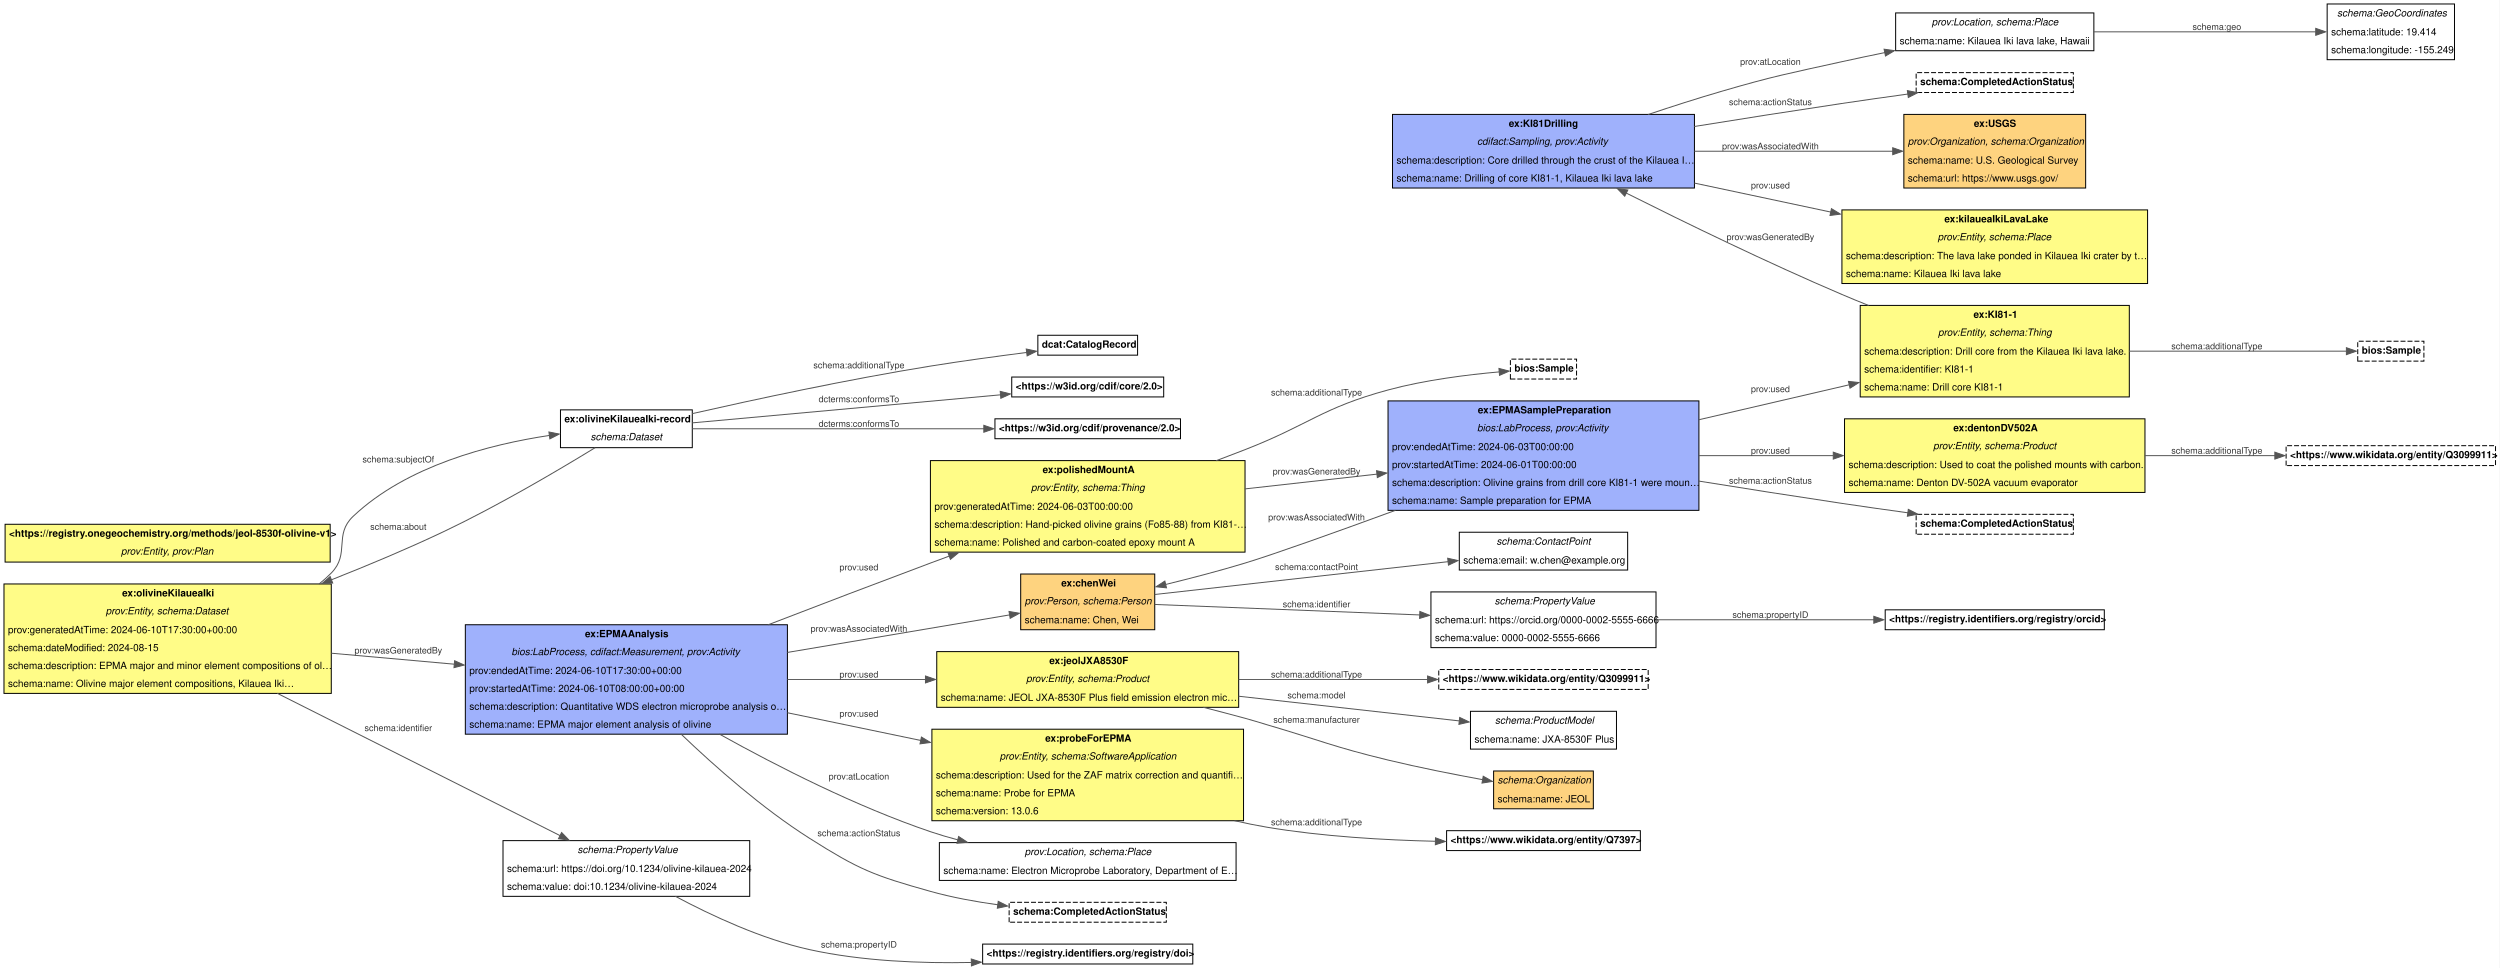
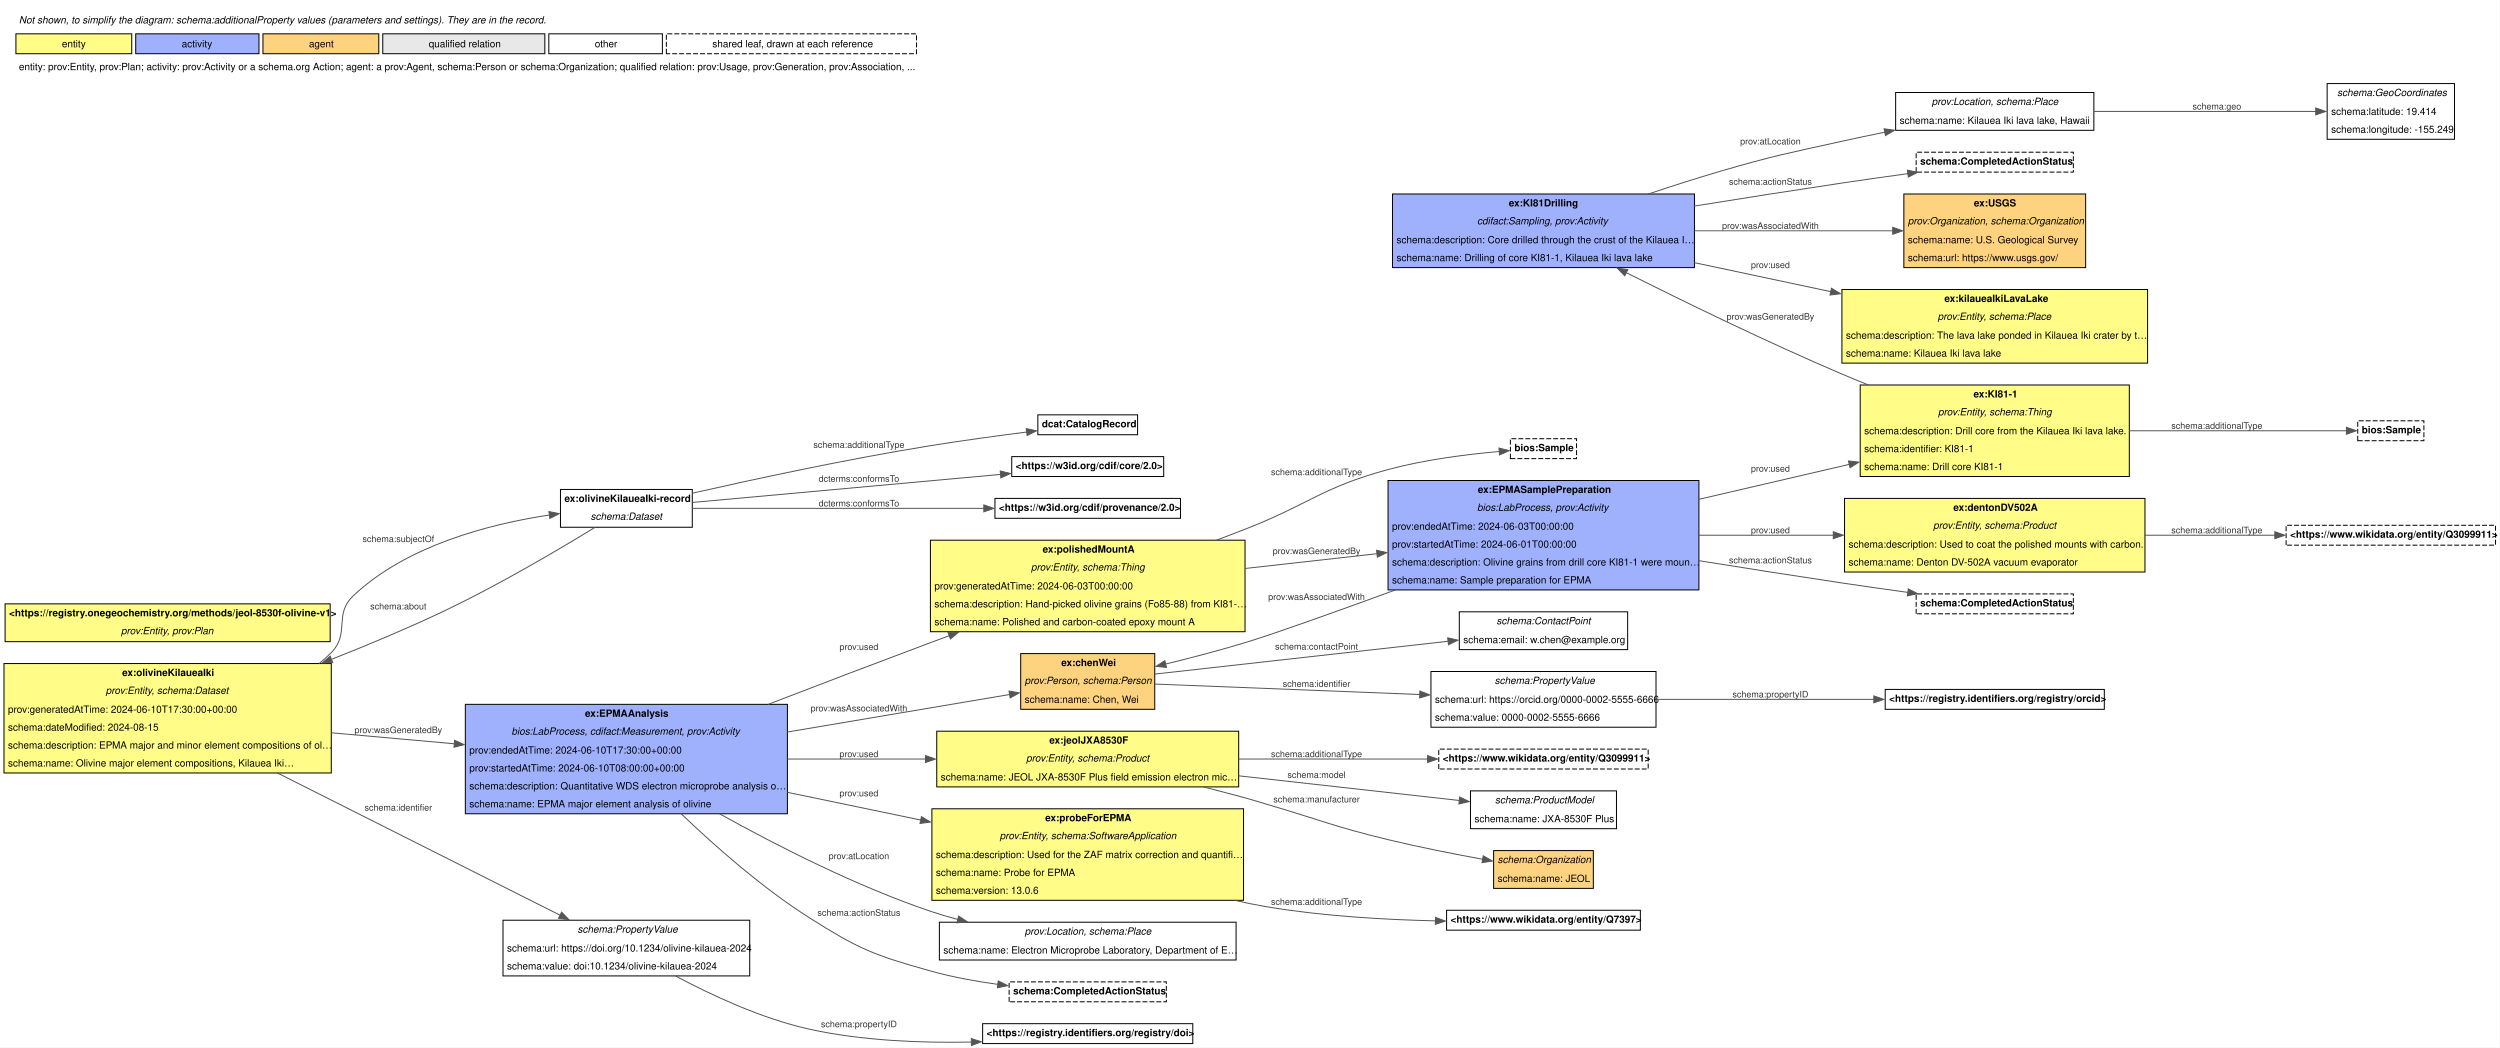
- <svg xmlns="http://www.w3.org/2000/svg" xmlns:xlink="http://www.w3.org/1999/xlink" viewBox="0.00 0.00 2513.00 973.00">
-   <g id="graph0" class="graph" transform="scale(1 1) rotate(0) translate(4 969)">
-     <polygon fill="white" stroke="none" points="-4,4 -4,-969 2508.5,-969 2508.5,4 -4,4" />
+ <svg xmlns="http://www.w3.org/2000/svg" xmlns:xlink="http://www.w3.org/1999/xlink" viewBox="0.00 0.00 2513.00 1053.00">
+   <g id="graph0" class="graph" transform="scale(1 1) rotate(0) translate(4 1049)">
+     <polygon fill="white" stroke="none" points="-4,4 -4,-1049 2508.5,-1049 2508.5,4 -4,4" />
+     <text xml:space="preserve" text-anchor="start" x="15" y="-1025.5" font-family="Helvetica,sans-Serif" font-style="italic" font-size="10.00">Not shown, to simplify the diagram: schema:additionalProperty values (parameters and settings). They are in the record.</text>
+     <polygon fill="#fffc87" stroke="none" points="12,-995 12,-1015 128.42,-1015 128.42,-995 12,-995" />
+     <polygon fill="none" stroke="black" points="12,-995 12,-1015 128.42,-1015 128.42,-995 12,-995" />
+     <text xml:space="preserve" text-anchor="start" x="58.21" y="-1001.5" font-family="Helvetica,sans-Serif" font-size="10.00">entity</text>
+     <polygon fill="#9fb1fc" stroke="none" points="132.42,-995 132.42,-1015 256.33,-1015 256.33,-995 132.42,-995" />
+     <polygon fill="none" stroke="black" points="132.42,-995 132.42,-1015 256.33,-1015 256.33,-995 132.42,-995" />
+     <text xml:space="preserve" text-anchor="start" x="178.62" y="-1001.5" font-family="Helvetica,sans-Serif" font-size="10.00">activity</text>
+     <polygon fill="#fed37f" stroke="none" points="260.33,-995 260.33,-1015 376.75,-1015 376.75,-995 260.33,-995" />
+     <polygon fill="none" stroke="black" points="260.33,-995 260.33,-1015 376.75,-1015 376.75,-995 260.33,-995" />
+     <text xml:space="preserve" text-anchor="start" x="306.54" y="-1001.5" font-family="Helvetica,sans-Serif" font-size="10.00">agent</text>
+     <polygon fill="#e8e8e8" stroke="none" points="380.75,-995 380.75,-1015 543.67,-1015 543.67,-995 380.75,-995" />
+     <polygon fill="none" stroke="black" points="380.75,-995 380.75,-1015 543.67,-1015 543.67,-995 380.75,-995" />
+     <text xml:space="preserve" text-anchor="start" x="426.96" y="-1001.5" font-family="Helvetica,sans-Serif" font-size="10.00">qualified relation</text>
+     <polygon fill="#ffffff" stroke="none" points="547.67,-995 547.67,-1015 661.83,-1015 661.83,-995 547.67,-995" />
+     <polygon fill="none" stroke="black" points="547.67,-995 547.67,-1015 661.83,-1015 661.83,-995 547.67,-995" />
+     <text xml:space="preserve" text-anchor="start" x="593.88" y="-1001.5" font-family="Helvetica,sans-Serif" font-size="10.00">other</text>
+     <polygon fill="#ffffff" stroke="none" points="665.83,-995 665.83,-1015 917.25,-1015 917.25,-995 665.83,-995" />
+     <polygon fill="none" stroke="black" stroke-dasharray="5,2" points="665.83,-995 665.83,-1015 917.25,-1015 917.25,-995 665.83,-995" />
+     <text xml:space="preserve" text-anchor="start" x="712.04" y="-1001.5" font-family="Helvetica,sans-Serif" font-size="10.00">shared leaf, drawn at each reference</text>
+     <text xml:space="preserve" text-anchor="start" x="15" y="-978.5" font-family="Helvetica,sans-Serif" font-size="10.00">entity: prov:Entity, prov:Plan; activity: prov:Activity or a schema.org Action; agent: a prov:Agent, schema:Person or schema:Organization; qualified relation: prov:Usage, prov:Generation, prov:Association, ...</text>
    <g id="node1" class="node">
      <polygon fill="#ffffff" stroke="none" points="1039.25,-612 1039.25,-632 1139.5,-632 1139.5,-612 1039.25,-612" />
      <text xml:space="preserve" text-anchor="start" x="1043.25" y="-619.5" font-family="Helvetica,sans-Serif" font-weight="bold" font-size="10.00">dcat:CatalogRecord</text>
      <polygon fill="none" stroke="black" points="1039.25,-612 1039.25,-632 1139.5,-632 1139.5,-612 1039.25,-612" />
    </g>
    <g id="node2" class="node">
      <polygon fill="#9fb1fc" stroke="none" points="463.75,-231 463.75,-341 787.5,-341 787.5,-231 463.75,-231" />
      <text xml:space="preserve" text-anchor="start" x="584" y="-328.5" font-family="Helvetica,sans-Serif" font-weight="bold" font-size="10.00">ex:EPMAAnalysis</text>
      <text xml:space="preserve" text-anchor="start" x="510.12" y="-310.5" font-family="Helvetica,sans-Serif" font-style="italic" font-size="10.00">bios:LabProcess, cdifact:Measurement, prov:Activity</text>
      <text xml:space="preserve" text-anchor="start" x="467.75" y="-291.5" font-family="Helvetica,sans-Serif" font-size="10.00">prov:endedAtTime: 2024-06-10T17:30:00+00:00</text>
      <text xml:space="preserve" text-anchor="start" x="467.75" y="-273.5" font-family="Helvetica,sans-Serif" font-size="10.00">prov:startedAtTime: 2024-06-10T08:00:00+00:00</text>
      <g id="a_node2_0">
        <a xlink:href="#" xlink:title="Quantitative WDS electron microprobe analysis of olivine for major and minor elements, at 15 kV and 20 nA: 142 point analyses of oxide concentrations (wt%), with detection limits and analytical totals.">
          <text xml:space="preserve" text-anchor="start" x="467.75" y="-255.5" font-family="Helvetica,sans-Serif" font-size="10.00">schema:description: Quantitative WDS electron microprobe analysis o…</text>
        </a>
      </g>
      <text xml:space="preserve" text-anchor="start" x="467.75" y="-237.5" font-family="Helvetica,sans-Serif" font-size="10.00">schema:name: EPMA major element analysis of olivine</text>
      <polygon fill="none" stroke="black" points="463.75,-231 463.75,-341 787.5,-341 787.5,-231 463.75,-231" />
    </g>
    <g id="node7" class="node">
      <polygon fill="#fed37f" stroke="none" points="1022,-336 1022,-392 1156.75,-392 1156.75,-336 1022,-336" />
      <text xml:space="preserve" text-anchor="start" x="1062.75" y="-379.5" font-family="Helvetica,sans-Serif" font-weight="bold" font-size="10.00">ex:chenWei</text>
      <text xml:space="preserve" text-anchor="start" x="1026" y="-361.5" font-family="Helvetica,sans-Serif" font-style="italic" font-size="10.00">prov:Person, schema:Person</text>
      <text xml:space="preserve" text-anchor="start" x="1026" y="-342.5" font-family="Helvetica,sans-Serif" font-size="10.00">schema:name: Chen, Wei</text>
      <polygon fill="none" stroke="black" points="1022,-336 1022,-392 1156.75,-392 1156.75,-336 1022,-336" />
    </g>
    <g id="edge9" class="edge">
      <path fill="none" stroke="#555555" d="M787.47,-313.17C863.31,-325.98 950.28,-340.67 1011.15,-350.95" />
      <polygon fill="#555555" stroke="#555555" points="1010.27,-354.36 1020.71,-352.57 1011.43,-347.45 1010.27,-354.36" />
      <text xml:space="preserve" text-anchor="middle" x="859.38" y="-333.94" font-family="Helvetica,sans-Serif" font-size="9.00" fill="#333333">prov:wasAssociatedWith</text>
    </g>
    <g id="node9" class="node">
      <polygon fill="#fffc87" stroke="none" points="937.62,-258 937.62,-314 1241.12,-314 1241.12,-258 937.62,-258" />
      <text xml:space="preserve" text-anchor="start" x="1050.75" y="-301.5" font-family="Helvetica,sans-Serif" font-weight="bold" font-size="10.00">ex:jeolJXA8530F</text>
      <text xml:space="preserve" text-anchor="start" x="1027.5" y="-283.5" font-family="Helvetica,sans-Serif" font-style="italic" font-size="10.00">prov:Entity, schema:Product</text>
      <g id="a_node9_1">
        <a xlink:href="#" xlink:title="JEOL JXA-8530F Plus field emission electron microprobe">
          <text xml:space="preserve" text-anchor="start" x="941.62" y="-264.5" font-family="Helvetica,sans-Serif" font-size="10.00">schema:name: JEOL JXA-8530F Plus field emission electron mic…</text>
        </a>
      </g>
      <polygon fill="none" stroke="black" points="937.62,-258 937.62,-314 1241.12,-314 1241.12,-258 937.62,-258" />
    </g>
    <g id="edge6" class="edge">
      <path fill="none" stroke="#555555" d="M787.47,-286C832.46,-286 881.37,-286 926.42,-286" />
      <polygon fill="#555555" stroke="#555555" points="926.28,-289.5 936.28,-286 926.28,-282.5 926.28,-289.5" />
      <text xml:space="preserve" text-anchor="middle" x="859.38" y="-287.95" font-family="Helvetica,sans-Serif" font-size="9.00" fill="#333333">prov:used</text>
    </g>
    <g id="node13" class="node">
      <polygon fill="#fffc87" stroke="none" points="931.25,-414 931.25,-506 1247.5,-506 1247.5,-414 931.25,-414" />
      <text xml:space="preserve" text-anchor="start" x="1044" y="-493.5" font-family="Helvetica,sans-Serif" font-weight="bold" font-size="10.00">ex:polishedMountA</text>
      <text xml:space="preserve" text-anchor="start" x="1032.38" y="-475.5" font-family="Helvetica,sans-Serif" font-style="italic" font-size="10.00">prov:Entity, schema:Thing</text>
      <text xml:space="preserve" text-anchor="start" x="935.25" y="-456.5" font-family="Helvetica,sans-Serif" font-size="10.00">prov:generatedAtTime: 2024-06-03T00:00:00</text>
      <g id="a_node13_2">
        <a xlink:href="#" xlink:title="Hand-picked olivine grains (Fo85-88) from KI81-1 in a 1-inch epoxy round.">
          <text xml:space="preserve" text-anchor="start" x="935.25" y="-438.5" font-family="Helvetica,sans-Serif" font-size="10.00">schema:description: Hand-picked olivine grains (Fo85-88) from KI81-…</text>
        </a>
      </g>
      <text xml:space="preserve" text-anchor="start" x="935.25" y="-420.5" font-family="Helvetica,sans-Serif" font-size="10.00">schema:name: Polished and carbon-coated epoxy mount A</text>
      <polygon fill="none" stroke="black" points="931.25,-414 931.25,-506 1247.5,-506 1247.5,-414 931.25,-414" />
    </g>
    <g id="edge7" class="edge">
      <path fill="none" stroke="#555555" d="M767.84,-340.87C819.21,-360.66 877.78,-383.03 931.25,-403 937.58,-405.36 944.07,-407.77 950.62,-410.19" />
      <polygon fill="#555555" stroke="#555555" points="948.94,-413.31 959.54,-413.48 951.36,-406.74 948.94,-413.31" />
      <text xml:space="preserve" text-anchor="middle" x="859.38" y="-395.67" font-family="Helvetica,sans-Serif" font-size="9.00" fill="#333333">prov:used</text>
    </g>
    <g id="node14" class="node">
      <polygon fill="#fffc87" stroke="none" points="932.75,-144 932.75,-236 1246,-236 1246,-144 932.75,-144" />
      <text xml:space="preserve" text-anchor="start" x="1046.62" y="-223.5" font-family="Helvetica,sans-Serif" font-weight="bold" font-size="10.00">ex:probeForEPMA</text>
      <text xml:space="preserve" text-anchor="start" x="1000.88" y="-205.5" font-family="Helvetica,sans-Serif" font-style="italic" font-size="10.00">prov:Entity, schema:SoftwareApplication</text>
      <g id="a_node14_3">
        <a xlink:href="#" xlink:title="Used for the ZAF matrix correction and quantification.">
          <text xml:space="preserve" text-anchor="start" x="936.75" y="-186.5" font-family="Helvetica,sans-Serif" font-size="10.00">schema:description: Used for the ZAF matrix correction and quantifi…</text>
        </a>
      </g>
      <text xml:space="preserve" text-anchor="start" x="936.75" y="-168.5" font-family="Helvetica,sans-Serif" font-size="10.00">schema:name: Probe for EPMA</text>
      <text xml:space="preserve" text-anchor="start" x="936.75" y="-150.5" font-family="Helvetica,sans-Serif" font-size="10.00">schema:version: 13.0.6</text>
      <polygon fill="none" stroke="black" points="932.75,-144 932.75,-236 1246,-236 1246,-144 932.75,-144" />
    </g>
    <g id="edge8" class="edge">
      <path fill="none" stroke="#555555" d="M787.47,-252.56C830.9,-243.53 877.98,-233.74 921.72,-224.65" />
      <polygon fill="#555555" stroke="#555555" points="922.21,-228.12 931.29,-222.66 920.78,-221.27 922.21,-228.12" />
      <text xml:space="preserve" text-anchor="middle" x="859.38" y="-248.55" font-family="Helvetica,sans-Serif" font-size="9.00" fill="#333333">prov:used</text>
    </g>
    <g id="node23" class="node">
      <polygon fill="#ffffff" stroke="none" points="940.25,-84 940.25,-122 1238.5,-122 1238.5,-84 940.25,-84" />
      <text xml:space="preserve" text-anchor="start" x="1026" y="-109.5" font-family="Helvetica,sans-Serif" font-style="italic" font-size="10.00">prov:Location, schema:Place</text>
      <g id="a_node23_4">
        <a xlink:href="#" xlink:title="Electron Microprobe Laboratory, Department of Earth Sciences, Example University">
          <text xml:space="preserve" text-anchor="start" x="944.25" y="-90.5" font-family="Helvetica,sans-Serif" font-size="10.00">schema:name: Electron Microprobe Laboratory, Department of E…</text>
        </a>
      </g>
      <polygon fill="none" stroke="black" points="940.25,-84 940.25,-122 1238.5,-122 1238.5,-84 940.25,-84" />
    </g>
    <g id="edge5" class="edge">
      <path fill="none" stroke="#555555" d="M719.06,-231.12C778,-198.29 856.99,-158.19 931.25,-133 940.13,-129.99 949.41,-127.25 958.82,-124.76" />
      <polygon fill="#555555" stroke="#555555" points="959.61,-128.17 968.44,-122.32 957.89,-121.38 959.61,-128.17" />
      <text xml:space="preserve" text-anchor="middle" x="859.38" y="-185.41" font-family="Helvetica,sans-Serif" font-size="9.00" fill="#333333">prov:atLocation</text>
    </g>
    <g id="node29" class="node">
      <polygon fill="#ffffff" stroke="none" points="1010.38,-42 1010.38,-62 1168.38,-62 1168.38,-42 1010.38,-42" />
      <text xml:space="preserve" text-anchor="start" x="1014.38" y="-49.5" font-family="Helvetica,sans-Serif" font-weight="bold" font-size="10.00">schema:CompletedActionStatus</text>
      <polygon fill="none" stroke="black" stroke-dasharray="5,2" points="1010.38,-42 1010.38,-62 1168.38,-62 1168.38,-42 1010.38,-42" />
    </g>
    <g id="edge4" class="edge">
      <path fill="none" stroke="#555555" d="M680.34,-231.34C715.04,-198.09 762.37,-156.42 809.5,-126.5 859.4,-94.82 874.34,-88.96 931.25,-73 952.9,-66.93 976.73,-62.59 999.15,-59.5" />
      <polygon fill="#555555" stroke="#555555" points="999.41,-63 1008.87,-58.24 998.51,-56.06 999.41,-63" />
      <text xml:space="preserve" text-anchor="middle" x="859.38" y="-128.45" font-family="Helvetica,sans-Serif" font-size="9.00" fill="#333333">schema:actionStatus</text>
    </g>
    <g id="node3" class="node">
      <polygon fill="#9fb1fc" stroke="none" points="1391.25,-456 1391.25,-566 1703.75,-566 1703.75,-456 1391.25,-456" />
      <text xml:space="preserve" text-anchor="start" x="1481.5" y="-553.5" font-family="Helvetica,sans-Serif" font-weight="bold" font-size="10.00">ex:EPMASamplePreparation</text>
      <text xml:space="preserve" text-anchor="start" x="1480.75" y="-535.5" font-family="Helvetica,sans-Serif" font-style="italic" font-size="10.00">bios:LabProcess, prov:Activity</text>
      <text xml:space="preserve" text-anchor="start" x="1395.25" y="-516.5" font-family="Helvetica,sans-Serif" font-size="10.00">prov:endedAtTime: 2024-06-03T00:00:00</text>
      <text xml:space="preserve" text-anchor="start" x="1395.25" y="-498.5" font-family="Helvetica,sans-Serif" font-size="10.00">prov:startedAtTime: 2024-06-01T00:00:00</text>
      <g id="a_node3_5">
        <a xlink:href="#" xlink:title="Olivine grains from drill core KI81-1 were mounted in epoxy, ground, polished, and carbon coated for electron microprobe analysis.">
          <text xml:space="preserve" text-anchor="start" x="1395.25" y="-480.5" font-family="Helvetica,sans-Serif" font-size="10.00">schema:description: Olivine grains from drill core KI81-1 were moun…</text>
        </a>
      </g>
      <text xml:space="preserve" text-anchor="start" x="1395.25" y="-462.5" font-family="Helvetica,sans-Serif" font-size="10.00">schema:name: Sample preparation for EPMA</text>
      <polygon fill="none" stroke="black" points="1391.25,-456 1391.25,-566 1703.75,-566 1703.75,-456 1391.25,-456" />
    </g>
    <g id="node4" class="node">
      <polygon fill="#fffc87" stroke="none" points="1865.88,-570 1865.88,-662 2136.38,-662 2136.38,-570 1865.88,-570" />
      <text xml:space="preserve" text-anchor="start" x="1979.75" y="-649.5" font-family="Helvetica,sans-Serif" font-weight="bold" font-size="10.00">ex:KI81-1</text>
      <text xml:space="preserve" text-anchor="start" x="1944.12" y="-631.5" font-family="Helvetica,sans-Serif" font-style="italic" font-size="10.00">prov:Entity, schema:Thing</text>
      <text xml:space="preserve" text-anchor="start" x="1869.88" y="-612.5" font-family="Helvetica,sans-Serif" font-size="10.00">schema:description: Drill core from the Kilauea Iki lava lake.</text>
      <text xml:space="preserve" text-anchor="start" x="1869.88" y="-594.5" font-family="Helvetica,sans-Serif" font-size="10.00">schema:identifier: KI81-1</text>
      <text xml:space="preserve" text-anchor="start" x="1869.88" y="-576.5" font-family="Helvetica,sans-Serif" font-size="10.00">schema:name: Drill core KI81-1</text>
      <polygon fill="none" stroke="black" points="1865.88,-570 1865.88,-662 2136.38,-662 2136.38,-570 1865.88,-570" />
    </g>
    <g id="edge11" class="edge">
      <path fill="none" stroke="#555555" d="M1703.61,-547.06C1752.63,-558.46 1806.59,-571 1854.89,-582.23" />
      <polygon fill="#555555" stroke="#555555" points="1854.06,-585.63 1864.59,-584.49 1855.65,-578.82 1854.06,-585.63" />
      <text xml:space="preserve" text-anchor="middle" x="1775.62" y="-574.85" font-family="Helvetica,sans-Serif" font-size="9.00" fill="#333333">prov:used</text>
    </g>
    <g id="node8" class="node">
      <polygon fill="#fffc87" stroke="none" points="1850.12,-474 1850.12,-548 2152.12,-548 2152.12,-474 1850.12,-474" />
      <text xml:space="preserve" text-anchor="start" x="1959.5" y="-535.5" font-family="Helvetica,sans-Serif" font-weight="bold" font-size="10.00">ex:dentonDV502A</text>
      <text xml:space="preserve" text-anchor="start" x="1939.25" y="-517.5" font-family="Helvetica,sans-Serif" font-style="italic" font-size="10.00">prov:Entity, schema:Product</text>
      <text xml:space="preserve" text-anchor="start" x="1854.12" y="-498.5" font-family="Helvetica,sans-Serif" font-size="10.00">schema:description: Used to coat the polished mounts with carbon.</text>
      <text xml:space="preserve" text-anchor="start" x="1854.12" y="-480.5" font-family="Helvetica,sans-Serif" font-size="10.00">schema:name: Denton DV-502A vacuum evaporator</text>
      <polygon fill="none" stroke="black" points="1850.12,-474 1850.12,-548 2152.12,-548 2152.12,-474 1850.12,-474" />
    </g>
    <g id="edge12" class="edge">
      <path fill="none" stroke="#555555" d="M1703.61,-511C1747.28,-511 1794.88,-511 1838.9,-511" />
      <polygon fill="#555555" stroke="#555555" points="1838.8,-514.5 1848.8,-511 1838.8,-507.5 1838.8,-514.5" />
      <text xml:space="preserve" text-anchor="middle" x="1775.62" y="-512.95" font-family="Helvetica,sans-Serif" font-size="9.00" fill="#333333">prov:used</text>
    </g>
    <g id="node30" class="node">
      <polygon fill="#ffffff" stroke="none" points="1922.12,-432 1922.12,-452 2080.12,-452 2080.12,-432 1922.12,-432" />
      <text xml:space="preserve" text-anchor="start" x="1926.12" y="-439.5" font-family="Helvetica,sans-Serif" font-weight="bold" font-size="10.00">schema:CompletedActionStatus</text>
      <polygon fill="none" stroke="black" stroke-dasharray="5,2" points="1922.12,-432 1922.12,-452 2080.12,-452 2080.12,-432 1922.12,-432" />
    </g>
    <g id="edge10" class="edge">
      <path fill="none" stroke="#555555" d="M1703.58,-485.43C1749.85,-477.98 1800.7,-469.98 1847.5,-463 1869.01,-459.79 1892.26,-456.5 1913.97,-453.51" />
      <polygon fill="#555555" stroke="#555555" points="1914.23,-457.01 1923.67,-452.18 1913.28,-450.07 1914.23,-457.01" />
      <text xml:space="preserve" text-anchor="middle" x="1775.62" y="-482.77" font-family="Helvetica,sans-Serif" font-size="9.00" fill="#333333">schema:actionStatus</text>
    </g>
    <g id="node31" class="node">
      <polygon fill="#ffffff" stroke="none" points="2366,-606 2366,-626 2432.5,-626 2432.5,-606 2366,-606" />
      <text xml:space="preserve" text-anchor="start" x="2370" y="-613.5" font-family="Helvetica,sans-Serif" font-weight="bold" font-size="10.00">bios:Sample</text>
      <polygon fill="none" stroke="black" stroke-dasharray="5,2" points="2366,-606 2366,-626 2432.5,-626 2432.5,-606 2366,-606" />
    </g>
    <g id="edge14" class="edge">
      <path fill="none" stroke="#555555" d="M2136.23,-616C2212.24,-616 2302.32,-616 2354.61,-616" />
      <polygon fill="#555555" stroke="#555555" points="2354.6,-619.5 2364.6,-616 2354.6,-612.5 2354.6,-619.5" />
      <text xml:space="preserve" text-anchor="middle" x="2224.38" y="-617.95" font-family="Helvetica,sans-Serif" font-size="9.00" fill="#333333">schema:additionalType</text>
    </g>
    <g id="node5" class="node">
      <polygon fill="#9fb1fc" stroke="none" points="1395.75,-780 1395.75,-854 1699.25,-854 1699.25,-780 1395.75,-780" />
      <text xml:space="preserve" text-anchor="start" x="1512.62" y="-841.5" font-family="Helvetica,sans-Serif" font-weight="bold" font-size="10.00">ex:KI81Drilling</text>
      <text xml:space="preserve" text-anchor="start" x="1480.75" y="-823.5" font-family="Helvetica,sans-Serif" font-style="italic" font-size="10.00">cdifact:Sampling, prov:Activity</text>
      <g id="a_node5_6">
        <a xlink:href="#" xlink:title="Core drilled through the crust of the Kilauea Iki lava lake (the 1959 eruption's ponded lava), recovering a vertical section of the lake's olivine-bearing basalt, in 1981.">
          <text xml:space="preserve" text-anchor="start" x="1399.75" y="-804.5" font-family="Helvetica,sans-Serif" font-size="10.00">schema:description: Core drilled through the crust of the Kilauea I…</text>
        </a>
      </g>
      <text xml:space="preserve" text-anchor="start" x="1399.75" y="-786.5" font-family="Helvetica,sans-Serif" font-size="10.00">schema:name: Drilling of core KI81-1, Kilauea Iki lava lake</text>
      <polygon fill="none" stroke="black" points="1395.75,-780 1395.75,-854 1699.25,-854 1699.25,-780 1395.75,-780" />
    </g>
    <g id="edge15" class="edge">
      <path fill="none" stroke="#555555" d="M1630.55,-774.98C1690.11,-745.1 1772.98,-704.78 1847.5,-673 1856.22,-669.28 1865.26,-665.56 1874.41,-661.9" />
      <polygon fill="#555555" stroke="#555555" points="1629.17,-771.76 1621.81,-779.38 1632.31,-778.01 1629.17,-771.76" />
      <text xml:space="preserve" text-anchor="middle" x="1775.62" y="-727.69" font-family="Helvetica,sans-Serif" font-size="9.00" fill="#333333">prov:wasGeneratedBy</text>
    </g>
    <g id="node6" class="node">
      <polygon fill="#fed37f" stroke="none" points="1909.75,-780 1909.75,-854 2092.5,-854 2092.5,-780 1909.75,-780" />
      <text xml:space="preserve" text-anchor="start" x="1980.12" y="-841.5" font-family="Helvetica,sans-Serif" font-weight="bold" font-size="10.00">ex:USGS</text>
      <text xml:space="preserve" text-anchor="start" x="1913.75" y="-823.5" font-family="Helvetica,sans-Serif" font-style="italic" font-size="10.00">prov:Organization, schema:Organization</text>
      <text xml:space="preserve" text-anchor="start" x="1913.75" y="-804.5" font-family="Helvetica,sans-Serif" font-size="10.00">schema:name: U.S. Geological Survey</text>
      <text xml:space="preserve" text-anchor="start" x="1913.75" y="-786.5" font-family="Helvetica,sans-Serif" font-size="10.00">schema:url: https://www.usgs.gov/</text>
      <polygon fill="none" stroke="black" points="1909.75,-780 1909.75,-854 2092.5,-854 2092.5,-780 1909.75,-780" />
    </g>
    <g id="edge19" class="edge">
      <path fill="none" stroke="#555555" d="M1699.2,-817C1764.87,-817 1840.1,-817 1898.91,-817" />
      <polygon fill="#555555" stroke="#555555" points="1898.56,-820.5 1908.56,-817 1898.56,-813.5 1898.56,-820.5" />
      <text xml:space="preserve" text-anchor="middle" x="1775.62" y="-818.95" font-family="Helvetica,sans-Serif" font-size="9.00" fill="#333333">prov:wasAssociatedWith</text>
    </g>
    <g id="node10" class="node">
      <polygon fill="#fffc87" stroke="none" points="1847.5,-684 1847.5,-758 2154.75,-758 2154.75,-684 1847.5,-684" />
      <text xml:space="preserve" text-anchor="start" x="1950.5" y="-745.5" font-family="Helvetica,sans-Serif" font-weight="bold" font-size="10.00">ex:kilaueaIkiLavaLake</text>
      <text xml:space="preserve" text-anchor="start" x="1943.75" y="-727.5" font-family="Helvetica,sans-Serif" font-style="italic" font-size="10.00">prov:Entity, schema:Place</text>
      <g id="a_node10_7">
        <a xlink:href="#" xlink:title="The lava lake ponded in Kilauea Iki crater by the 1959 eruption.">
          <text xml:space="preserve" text-anchor="start" x="1851.5" y="-708.5" font-family="Helvetica,sans-Serif" font-size="10.00">schema:description: The lava lake ponded in Kilauea Iki crater by t…</text>
        </a>
      </g>
      <text xml:space="preserve" text-anchor="start" x="1851.5" y="-690.5" font-family="Helvetica,sans-Serif" font-size="10.00">schema:name: Kilauea Iki lava lake</text>
      <polygon fill="none" stroke="black" points="1847.5,-684 1847.5,-758 2154.75,-758 2154.75,-684 1847.5,-684" />
    </g>
    <g id="edge18" class="edge">
      <path fill="none" stroke="#555555" d="M1699.2,-784.97C1743.28,-775.6 1791.66,-765.31 1836.5,-755.78" />
      <polygon fill="#555555" stroke="#555555" points="1836.98,-759.26 1846.03,-753.75 1835.52,-752.41 1836.98,-759.26" />
      <text xml:space="preserve" text-anchor="middle" x="1775.62" y="-779.55" font-family="Helvetica,sans-Serif" font-size="9.00" fill="#333333">prov:used</text>
    </g>
    <g id="node25" class="node">
      <polygon fill="#ffffff" stroke="none" points="1901.5,-918 1901.5,-956 2100.75,-956 2100.75,-918 1901.5,-918" />
      <text xml:space="preserve" text-anchor="start" x="1937.75" y="-943.5" font-family="Helvetica,sans-Serif" font-style="italic" font-size="10.00">prov:Location, schema:Place</text>
      <text xml:space="preserve" text-anchor="start" x="1905.5" y="-924.5" font-family="Helvetica,sans-Serif" font-size="10.00">schema:name: Kilauea Iki lava lake, Hawaii</text>
      <polygon fill="none" stroke="black" points="1901.5,-918 1901.5,-956 2100.75,-956 2100.75,-918 1901.5,-918" />
    </g>
    <g id="edge17" class="edge">
      <path fill="none" stroke="#555555" d="M1652.54,-853.86C1676.47,-861.88 1701.89,-870.04 1725.75,-877 1779.25,-892.62 1793.09,-894.96 1847.5,-907 1861.47,-910.09 1876.2,-913.19 1890.77,-916.16" />
      <polygon fill="#555555" stroke="#555555" points="1889.89,-919.55 1900.38,-918.1 1891.28,-912.69 1889.89,-919.55" />
      <text xml:space="preserve" text-anchor="middle" x="1775.62" y="-903.82" font-family="Helvetica,sans-Serif" font-size="9.00" fill="#333333">prov:atLocation</text>
    </g>
    <g id="node32" class="node">
      <polygon fill="#ffffff" stroke="none" points="1922.12,-876 1922.12,-896 2080.12,-896 2080.12,-876 1922.12,-876" />
      <text xml:space="preserve" text-anchor="start" x="1926.12" y="-883.5" font-family="Helvetica,sans-Serif" font-weight="bold" font-size="10.00">schema:CompletedActionStatus</text>
      <polygon fill="none" stroke="black" stroke-dasharray="5,2" points="1922.12,-876 1922.12,-896 2080.12,-896 2080.12,-876 1922.12,-876" />
    </g>
    <g id="edge16" class="edge">
      <path fill="none" stroke="#555555" d="M1698.97,-841.83C1746.46,-849.49 1799.14,-857.79 1847.5,-865 1869.01,-868.21 1892.26,-871.5 1913.97,-874.49" />
      <polygon fill="#555555" stroke="#555555" points="1913.28,-877.93 1923.67,-875.82 1914.23,-870.99 1913.28,-877.93" />
      <text xml:space="preserve" text-anchor="middle" x="1775.62" y="-863.3" font-family="Helvetica,sans-Serif" font-size="9.00" fill="#333333">schema:actionStatus</text>
    </g>
    <g id="edge13" class="edge">
      <path fill="none" stroke="#555555" d="M1167.67,-381.5C1193.24,-387.74 1221.73,-395.17 1247.5,-403 1277.34,-412.07 1339.09,-434.17 1398.77,-456.04" />
      <polygon fill="#555555" stroke="#555555" points="1168.55,-378.11 1158.01,-379.17 1166.91,-384.92 1168.55,-378.11" />
      <text xml:space="preserve" text-anchor="middle" x="1319.38" y="-445.95" font-family="Helvetica,sans-Serif" font-size="9.00" fill="#333333">prov:wasAssociatedWith</text>
    </g>
    <g id="node21" class="node">
      <polygon fill="#ffffff" stroke="none" points="1462.88,-396 1462.88,-434 1632.12,-434 1632.12,-396 1462.88,-396" />
      <text xml:space="preserve" text-anchor="start" x="1500.25" y="-421.5" font-family="Helvetica,sans-Serif" font-style="italic" font-size="10.00">schema:ContactPoint</text>
      <text xml:space="preserve" text-anchor="start" x="1466.88" y="-402.5" font-family="Helvetica,sans-Serif" font-size="10.00">schema:email: w.chen@example.org</text>
      <polygon fill="none" stroke="black" points="1462.88,-396 1462.88,-434 1632.12,-434 1632.12,-396 1462.88,-396" />
    </g>
    <g id="edge20" class="edge">
      <path fill="none" stroke="#555555" d="M1156.7,-371.42C1234.34,-380.1 1363.5,-394.54 1451.7,-404.4" />
      <polygon fill="#555555" stroke="#555555" points="1451.22,-407.87 1461.55,-405.5 1452,-400.91 1451.22,-407.87" />
      <text xml:space="preserve" text-anchor="middle" x="1319.38" y="-396.02" font-family="Helvetica,sans-Serif" font-size="9.00" fill="#333333">schema:contactPoint</text>
    </g>
    <g id="node26" class="node">
      <polygon fill="#ffffff" stroke="none" points="1434.38,-318 1434.38,-374 1660.62,-374 1660.62,-318 1434.38,-318" />
      <text xml:space="preserve" text-anchor="start" x="1498.38" y="-361.5" font-family="Helvetica,sans-Serif" font-style="italic" font-size="10.00">schema:PropertyValue</text>
      <text xml:space="preserve" text-anchor="start" x="1438.38" y="-342.5" font-family="Helvetica,sans-Serif" font-size="10.00">schema:url: https://orcid.org/0000-0002-5555-6666</text>
      <text xml:space="preserve" text-anchor="start" x="1438.38" y="-324.5" font-family="Helvetica,sans-Serif" font-size="10.00">schema:value: 0000-0002-5555-6666</text>
      <polygon fill="none" stroke="black" points="1434.38,-318 1434.38,-374 1660.62,-374 1660.62,-318 1434.38,-318" />
    </g>
    <g id="edge21" class="edge">
      <path fill="none" stroke="#555555" d="M1156.7,-361.38C1226.34,-358.63 1337.43,-354.25 1423.23,-350.86" />
      <polygon fill="#555555" stroke="#555555" points="1423.26,-354.37 1433.12,-350.47 1422.99,-347.37 1423.26,-354.37" />
      <text xml:space="preserve" text-anchor="middle" x="1319.38" y="-358.56" font-family="Helvetica,sans-Serif" font-size="9.00" fill="#333333">schema:identifier</text>
    </g>
    <g id="node33" class="node">
      <polygon fill="#ffffff" stroke="none" points="2294,-501 2294,-521 2504.5,-521 2504.5,-501 2294,-501" />
      <text xml:space="preserve" text-anchor="start" x="2298" y="-508.5" font-family="Helvetica,sans-Serif" font-weight="bold" font-size="10.00">&lt;https://www.wikidata.org/entity/Q3099911&gt;</text>
      <polygon fill="none" stroke="black" stroke-dasharray="5,2" points="2294,-501 2294,-521 2504.5,-521 2504.5,-501 2294,-501" />
    </g>
    <g id="edge22" class="edge">
      <path fill="none" stroke="#555555" d="M2151.88,-511C2195.24,-511 2241.89,-511 2282.8,-511" />
      <polygon fill="#555555" stroke="#555555" points="2282.67,-514.5 2292.67,-511 2282.67,-507.5 2282.67,-514.5" />
      <text xml:space="preserve" text-anchor="middle" x="2224.38" y="-512.95" font-family="Helvetica,sans-Serif" font-size="9.00" fill="#333333">schema:additionalType</text>
    </g>
    <g id="node24" class="node">
      <polygon fill="#ffffff" stroke="none" points="1474.12,-216 1474.12,-254 1620.88,-254 1620.88,-216 1474.12,-216" />
      <text xml:space="preserve" text-anchor="start" x="1498.75" y="-241.5" font-family="Helvetica,sans-Serif" font-style="italic" font-size="10.00">schema:ProductModel</text>
      <text xml:space="preserve" text-anchor="start" x="1478.12" y="-222.5" font-family="Helvetica,sans-Serif" font-size="10.00">schema:name: JXA-8530F Plus</text>
      <polygon fill="none" stroke="black" points="1474.12,-216 1474.12,-254 1620.88,-254 1620.88,-216 1474.12,-216" />
    </g>
    <g id="edge25" class="edge">
      <path fill="none" stroke="#555555" d="M1240.99,-269.16C1314.89,-260.9 1401.09,-251.26 1463.06,-244.33" />
      <polygon fill="#555555" stroke="#555555" points="1463.28,-247.83 1472.83,-243.24 1462.5,-240.87 1463.28,-247.83" />
      <text xml:space="preserve" text-anchor="middle" x="1319.38" y="-267.02" font-family="Helvetica,sans-Serif" font-size="9.00" fill="#333333">schema:model</text>
    </g>
    <g id="node28" class="node">
      <polygon fill="#fed37f" stroke="none" points="1497.38,-156 1497.38,-194 1597.62,-194 1597.62,-156 1497.38,-156" />
      <text xml:space="preserve" text-anchor="start" x="1501.38" y="-181.5" font-family="Helvetica,sans-Serif" font-style="italic" font-size="10.00">schema:Organization</text>
      <text xml:space="preserve" text-anchor="start" x="1501.38" y="-162.5" font-family="Helvetica,sans-Serif" font-size="10.00">schema:name: JEOL</text>
      <polygon fill="none" stroke="black" points="1497.38,-156 1497.38,-194 1597.62,-194 1597.62,-156 1497.38,-156" />
    </g>
    <g id="edge24" class="edge">
      <path fill="none" stroke="#555555" d="M1205.52,-258.04C1219.68,-254.42 1233.94,-250.68 1247.5,-247 1257.34,-244.33 1259.72,-243.37 1269.5,-240.5 1323.58,-224.63 1336.47,-218.25 1391.25,-205 1422.46,-197.45 1457.56,-190.54 1486.48,-185.25" />
      <polygon fill="#555555" stroke="#555555" points="1486.94,-188.73 1496.16,-183.51 1485.7,-181.84 1486.94,-188.73" />
      <text xml:space="preserve" text-anchor="middle" x="1319.38" y="-242.45" font-family="Helvetica,sans-Serif" font-size="9.00" fill="#333333">schema:manufacturer</text>
    </g>
    <g id="node34" class="node">
      <polygon fill="#ffffff" stroke="none" points="1442.25,-276 1442.25,-296 1652.75,-296 1652.75,-276 1442.25,-276" />
      <text xml:space="preserve" text-anchor="start" x="1446.25" y="-283.5" font-family="Helvetica,sans-Serif" font-weight="bold" font-size="10.00">&lt;https://www.wikidata.org/entity/Q3099911&gt;</text>
      <polygon fill="none" stroke="black" stroke-dasharray="5,2" points="1442.25,-276 1442.25,-296 1652.75,-296 1652.75,-276 1442.25,-276" />
    </g>
    <g id="edge23" class="edge">
      <path fill="none" stroke="#555555" d="M1240.99,-286C1302.9,-286 1373.46,-286 1431.15,-286" />
      <polygon fill="#555555" stroke="#555555" points="1431,-289.5 1441,-286 1431,-282.5 1431,-289.5" />
      <text xml:space="preserve" text-anchor="middle" x="1319.38" y="-287.95" font-family="Helvetica,sans-Serif" font-size="9.00" fill="#333333">schema:additionalType</text>
    </g>
    <g id="node11" class="node">
      <polygon fill="#fffc87" stroke="none" points="0,-272 0,-382 329,-382 329,-272 0,-272" />
      <text xml:space="preserve" text-anchor="start" x="118.75" y="-369.5" font-family="Helvetica,sans-Serif" font-weight="bold" font-size="10.00">ex:olivineKilaueaIki</text>
      <text xml:space="preserve" text-anchor="start" x="102.25" y="-351.5" font-family="Helvetica,sans-Serif" font-style="italic" font-size="10.00">prov:Entity, schema:Dataset</text>
      <text xml:space="preserve" text-anchor="start" x="4" y="-332.5" font-family="Helvetica,sans-Serif" font-size="10.00">prov:generatedAtTime: 2024-06-10T17:30:00+00:00</text>
      <text xml:space="preserve" text-anchor="start" x="4" y="-314.5" font-family="Helvetica,sans-Serif" font-size="10.00">schema:dateModified: 2024-08-15</text>
      <g id="a_node11_8">
        <a xlink:href="#" xlink:title="EPMA major and minor element compositions of olivine from Kilauea Iki drill core KI81-1. The field-sample scenario of the provenance-approach comparison (implementationTesting/APPROACHES.md), based on examples/exampleEPMAProvenance.json.">
          <text xml:space="preserve" text-anchor="start" x="4" y="-296.5" font-family="Helvetica,sans-Serif" font-size="10.00">schema:description: EPMA major and minor element compositions of ol…</text>
        </a>
      </g>
      <g id="a_node11_9">
        <a xlink:href="#" xlink:title="Olivine major element compositions, Kilauea Iki lava lake">
          <text xml:space="preserve" text-anchor="start" x="4" y="-278.5" font-family="Helvetica,sans-Serif" font-size="10.00">schema:name: Olivine major element compositions, Kilauea Iki…</text>
        </a>
      </g>
      <polygon fill="none" stroke="black" points="0,-272 0,-382 329,-382 329,-272 0,-272" />
    </g>
    <g id="edge28" class="edge">
      <path fill="none" stroke="#555555" d="M328.99,-312.4C369.14,-308.82 412.24,-304.97 452.77,-301.35" />
      <polygon fill="#555555" stroke="#555555" points="452.98,-304.84 462.62,-300.47 452.35,-297.87 452.98,-304.84" />
      <text xml:space="preserve" text-anchor="middle" x="396.38" y="-312.12" font-family="Helvetica,sans-Serif" font-size="9.00" fill="#333333">prov:wasGeneratedBy</text>
    </g>
    <g id="node12" class="node">
      <polygon fill="#ffffff" stroke="none" points="559.38,-519 559.38,-557 691.88,-557 691.88,-519 559.38,-519" />
      <text xml:space="preserve" text-anchor="start" x="563.38" y="-544.5" font-family="Helvetica,sans-Serif" font-weight="bold" font-size="10.00">ex:olivineKilaueaIki-record</text>
      <text xml:space="preserve" text-anchor="start" x="589.62" y="-526.5" font-family="Helvetica,sans-Serif" font-style="italic" font-size="10.00">schema:Dataset</text>
      <polygon fill="none" stroke="black" points="559.38,-519 559.38,-557 691.88,-557 691.88,-519 559.38,-519" />
    </g>
    <g id="edge27" class="edge">
      <path fill="none" stroke="#555555" d="M316.66,-381.89C321,-385.37 325.13,-389.07 329,-393 348.05,-412.35 331.26,-431.36 351,-450 404.79,-500.8 488.06,-522.28 548.62,-531.35" />
      <polygon fill="#555555" stroke="#555555" points="547.76,-534.77 558.15,-532.7 548.74,-527.84 547.76,-534.77" />
      <text xml:space="preserve" text-anchor="middle" x="396.38" y="-504.17" font-family="Helvetica,sans-Serif" font-size="9.00" fill="#333333">schema:subjectOf</text>
    </g>
    <g id="edge31" class="edge">
      <path fill="none" stroke="#555555" d="M328.95,-386.12C366.45,-400.92 405.84,-417.46 441.75,-434.5 497.12,-460.77 558.58,-497.14 594.28,-519.03" />
      <polygon fill="#555555" stroke="#555555" points="330.43,-382.94 319.84,-382.55 327.87,-389.46 330.43,-382.94" />
      <text xml:space="preserve" text-anchor="middle" x="396.38" y="-436.45" font-family="Helvetica,sans-Serif" font-size="9.00" fill="#333333">schema:about</text>
    </g>
    <g id="node27" class="node">
      <polygon fill="#ffffff" stroke="none" points="501.62,-68 501.62,-124 749.62,-124 749.62,-68 501.62,-68" />
      <text xml:space="preserve" text-anchor="start" x="576.5" y="-111.5" font-family="Helvetica,sans-Serif" font-style="italic" font-size="10.00">schema:PropertyValue</text>
      <text xml:space="preserve" text-anchor="start" x="505.62" y="-92.5" font-family="Helvetica,sans-Serif" font-size="10.00">schema:url: https://doi.org/10.1234/olivine-kilauea-2024</text>
      <text xml:space="preserve" text-anchor="start" x="505.62" y="-74.5" font-family="Helvetica,sans-Serif" font-size="10.00">schema:value: doi:10.1234/olivine-kilauea-2024</text>
      <polygon fill="none" stroke="black" points="501.62,-68 501.62,-124 749.62,-124 749.62,-68 501.62,-68" />
    </g>
    <g id="edge26" class="edge">
      <path fill="none" stroke="#555555" d="M274.6,-272.11C363.12,-227.57 485,-166.25 559.11,-128.96" />
      <polygon fill="#555555" stroke="#555555" points="560.53,-132.17 567.89,-124.55 557.38,-125.91 560.53,-132.17" />
      <text xml:space="preserve" text-anchor="middle" x="396.38" y="-234.14" font-family="Helvetica,sans-Serif" font-size="9.00" fill="#333333">schema:identifier</text>
    </g>
    <g id="edge32" class="edge">
      <path fill="none" stroke="#555555" d="M691.68,-553.19C753.15,-567.13 848.07,-587.6 931.25,-601 963.15,-606.14 998.84,-610.98 1028.14,-614.72" />
      <polygon fill="#555555" stroke="#555555" points="1027.58,-618.18 1037.94,-615.96 1028.46,-611.23 1027.58,-618.18" />
      <text xml:space="preserve" text-anchor="middle" x="859.38" y="-598.8" font-family="Helvetica,sans-Serif" font-size="9.00" fill="#333333">schema:additionalType</text>
    </g>
    <g id="node18" class="node">
      <polygon fill="#ffffff" stroke="none" points="1013,-570 1013,-590 1165.75,-590 1165.75,-570 1013,-570" />
      <text xml:space="preserve" text-anchor="start" x="1017" y="-577.5" font-family="Helvetica,sans-Serif" font-weight="bold" font-size="10.00">&lt;https://w3id.org/cdif/core/2.0&gt;</text>
      <polygon fill="none" stroke="black" points="1013,-570 1013,-590 1165.75,-590 1165.75,-570 1013,-570" />
    </g>
    <g id="edge29" class="edge">
      <path fill="none" stroke="#555555" d="M691.8,-543.93C772.98,-551.31 911.91,-563.95 1001.92,-572.14" />
      <polygon fill="#555555" stroke="#555555" points="1001.41,-575.6 1011.68,-573.02 1002.04,-568.63 1001.41,-575.6" />
      <text xml:space="preserve" text-anchor="middle" x="859.38" y="-564.71" font-family="Helvetica,sans-Serif" font-size="9.00" fill="#333333">dcterms:conformsTo</text>
    </g>
    <g id="node19" class="node">
      <polygon fill="#ffffff" stroke="none" points="996.12,-528 996.12,-548 1182.62,-548 1182.62,-528 996.12,-528" />
      <text xml:space="preserve" text-anchor="start" x="1000.12" y="-535.5" font-family="Helvetica,sans-Serif" font-weight="bold" font-size="10.00">&lt;https://w3id.org/cdif/provenance/2.0&gt;</text>
      <polygon fill="none" stroke="black" points="996.12,-528 996.12,-548 1182.62,-548 1182.62,-528 996.12,-528" />
    </g>
    <g id="edge30" class="edge">
      <path fill="none" stroke="#555555" d="M691.8,-538C768.09,-538 895.39,-538 985.15,-538" />
      <polygon fill="#555555" stroke="#555555" points="984.94,-541.5 994.94,-538 984.94,-534.5 984.94,-541.5" />
      <text xml:space="preserve" text-anchor="middle" x="859.38" y="-539.95" font-family="Helvetica,sans-Serif" font-size="9.00" fill="#333333">dcterms:conformsTo</text>
    </g>
    <g id="edge34" class="edge">
      <path fill="none" stroke="#555555" d="M1247.35,-477.55C1290.26,-482.35 1336.89,-487.56 1380.3,-492.42" />
      <polygon fill="#555555" stroke="#555555" points="1379.72,-495.87 1390.05,-493.51 1380.5,-488.92 1379.72,-495.87" />
      <text xml:space="preserve" text-anchor="middle" x="1319.38" y="-492.02" font-family="Helvetica,sans-Serif" font-size="9.00" fill="#333333">prov:wasGeneratedBy</text>
    </g>
    <g id="node35" class="node">
      <polygon fill="#ffffff" stroke="none" points="1514.25,-588 1514.25,-608 1580.75,-608 1580.75,-588 1514.25,-588" />
      <text xml:space="preserve" text-anchor="start" x="1518.25" y="-595.5" font-family="Helvetica,sans-Serif" font-weight="bold" font-size="10.00">bios:Sample</text>
      <polygon fill="none" stroke="black" stroke-dasharray="5,2" points="1514.25,-588 1514.25,-608 1580.75,-608 1580.75,-588 1514.25,-588" />
    </g>
    <g id="edge33" class="edge">
      <path fill="none" stroke="#555555" d="M1218.34,-505.85C1228.22,-509.57 1238.04,-513.31 1247.5,-517 1312,-542.15 1324.43,-558.87 1391.25,-577 1428.26,-587.04 1471.59,-592.39 1503.06,-595.17" />
      <polygon fill="#555555" stroke="#555555" points="1502.74,-598.66 1512.99,-595.99 1503.31,-591.68 1502.74,-598.66" />
      <text xml:space="preserve" text-anchor="middle" x="1319.38" y="-571.39" font-family="Helvetica,sans-Serif" font-size="9.00" fill="#333333">schema:additionalType</text>
    </g>
    <g id="node20" class="node">
      <polygon fill="#ffffff" stroke="none" points="1450.12,-114 1450.12,-134 1644.88,-134 1644.88,-114 1450.12,-114" />
      <text xml:space="preserve" text-anchor="start" x="1454.12" y="-121.5" font-family="Helvetica,sans-Serif" font-weight="bold" font-size="10.00">&lt;https://www.wikidata.org/entity/Q7397&gt;</text>
      <polygon fill="none" stroke="black" points="1450.12,-114 1450.12,-134 1644.88,-134 1644.88,-114 1450.12,-114" />
    </g>
    <g id="edge35" class="edge">
      <path fill="none" stroke="#555555" d="M1236.84,-144.05C1247.82,-141.53 1258.79,-139.3 1269.5,-137.5 1324.9,-128.17 1387.34,-124.54 1438.89,-123.35" />
      <polygon fill="#555555" stroke="#555555" points="1438.95,-126.85 1448.88,-123.15 1438.81,-119.85 1438.95,-126.85" />
      <text xml:space="preserve" text-anchor="middle" x="1319.38" y="-139.45" font-family="Helvetica,sans-Serif" font-size="9.00" fill="#333333">schema:additionalType</text>
    </g>
    <g id="node15" class="node">
      <polygon fill="#ffffff" stroke="none" points="983.75,0 983.75,-20 1195,-20 1195,0 983.75,0" />
      <text xml:space="preserve" text-anchor="start" x="987.75" y="-7.5" font-family="Helvetica,sans-Serif" font-weight="bold" font-size="10.00">&lt;https://registry.identifiers.org/registry/doi&gt;</text>
      <polygon fill="none" stroke="black" points="983.75,0 983.75,-20 1195,-20 1195,0 983.75,0" />
    </g>
    <g id="node16" class="node">
      <polygon fill="#ffffff" stroke="none" points="1891,-336 1891,-356 2111.25,-356 2111.25,-336 1891,-336" />
      <text xml:space="preserve" text-anchor="start" x="1895" y="-343.5" font-family="Helvetica,sans-Serif" font-weight="bold" font-size="10.00">&lt;https://registry.identifiers.org/registry/orcid&gt;</text>
      <polygon fill="none" stroke="black" points="1891,-336 1891,-356 2111.25,-356 2111.25,-336 1891,-336" />
    </g>
    <g id="node17" class="node">
      <polygon fill="#fffc87" stroke="none" points="1.12,-404 1.12,-442 327.88,-442 327.88,-404 1.12,-404" />
      <text xml:space="preserve" text-anchor="start" x="5.12" y="-429.5" font-family="Helvetica,sans-Serif" font-weight="bold" font-size="10.00">&lt;https://registry.onegeochemistry.org/methods/jeol-8530f-olivine-v1&gt;</text>
      <text xml:space="preserve" text-anchor="start" x="117.62" y="-411.5" font-family="Helvetica,sans-Serif" font-style="italic" font-size="10.00">prov:Entity, prov:Plan</text>
      <polygon fill="none" stroke="black" points="1.12,-404 1.12,-442 327.88,-442 327.88,-404 1.12,-404" />
    </g>
    <g id="node22" class="node">
      <polygon fill="#ffffff" stroke="none" points="2335.25,-909 2335.25,-965 2463.25,-965 2463.25,-909 2335.25,-909" />
      <text xml:space="preserve" text-anchor="start" x="2345.25" y="-952.5" font-family="Helvetica,sans-Serif" font-style="italic" font-size="10.00">schema:GeoCoordinates</text>
      <text xml:space="preserve" text-anchor="start" x="2339.25" y="-933.5" font-family="Helvetica,sans-Serif" font-size="10.00">schema:latitude: 19.414</text>
      <text xml:space="preserve" text-anchor="start" x="2339.25" y="-915.5" font-family="Helvetica,sans-Serif" font-size="10.00">schema:longitude: -155.249</text>
      <polygon fill="none" stroke="black" points="2335.25,-909 2335.25,-965 2463.25,-965 2463.25,-909 2335.25,-909" />
    </g>
    <g id="edge1" class="edge">
      <path fill="none" stroke="#555555" d="M2100.55,-937C2169.69,-937 2260.72,-937 2323.84,-937" />
      <polygon fill="#555555" stroke="#555555" points="2323.77,-940.5 2333.77,-937 2323.77,-933.5 2323.77,-940.5" />
      <text xml:space="preserve" text-anchor="middle" x="2224.38" y="-938.95" font-family="Helvetica,sans-Serif" font-size="9.00" fill="#333333">schema:geo</text>
    </g>
    <g id="edge2" class="edge">
      <path fill="none" stroke="#555555" d="M1660.43,-346C1727.12,-346 1811.75,-346 1879.86,-346" />
      <polygon fill="#555555" stroke="#555555" points="1879.56,-349.5 1889.56,-346 1879.56,-342.5 1879.56,-349.5" />
      <text xml:space="preserve" text-anchor="middle" x="1775.62" y="-347.95" font-family="Helvetica,sans-Serif" font-size="9.00" fill="#333333">schema:propertyID</text>
    </g>
    <g id="edge3" class="edge">
      <path fill="none" stroke="#555555" d="M674.83,-68.05C710.67,-48.9 761.48,-25.12 809.5,-14.5 862.25,-2.83 921.98,-0.48 972.6,-1.54" />
      <polygon fill="#555555" stroke="#555555" points="972.32,-5.03 982.41,-1.8 972.5,1.96 972.32,-5.03" />
      <text xml:space="preserve" text-anchor="middle" x="859.38" y="-16.45" font-family="Helvetica,sans-Serif" font-size="9.00" fill="#333333">schema:propertyID</text>
    </g>
  </g>
</svg>
